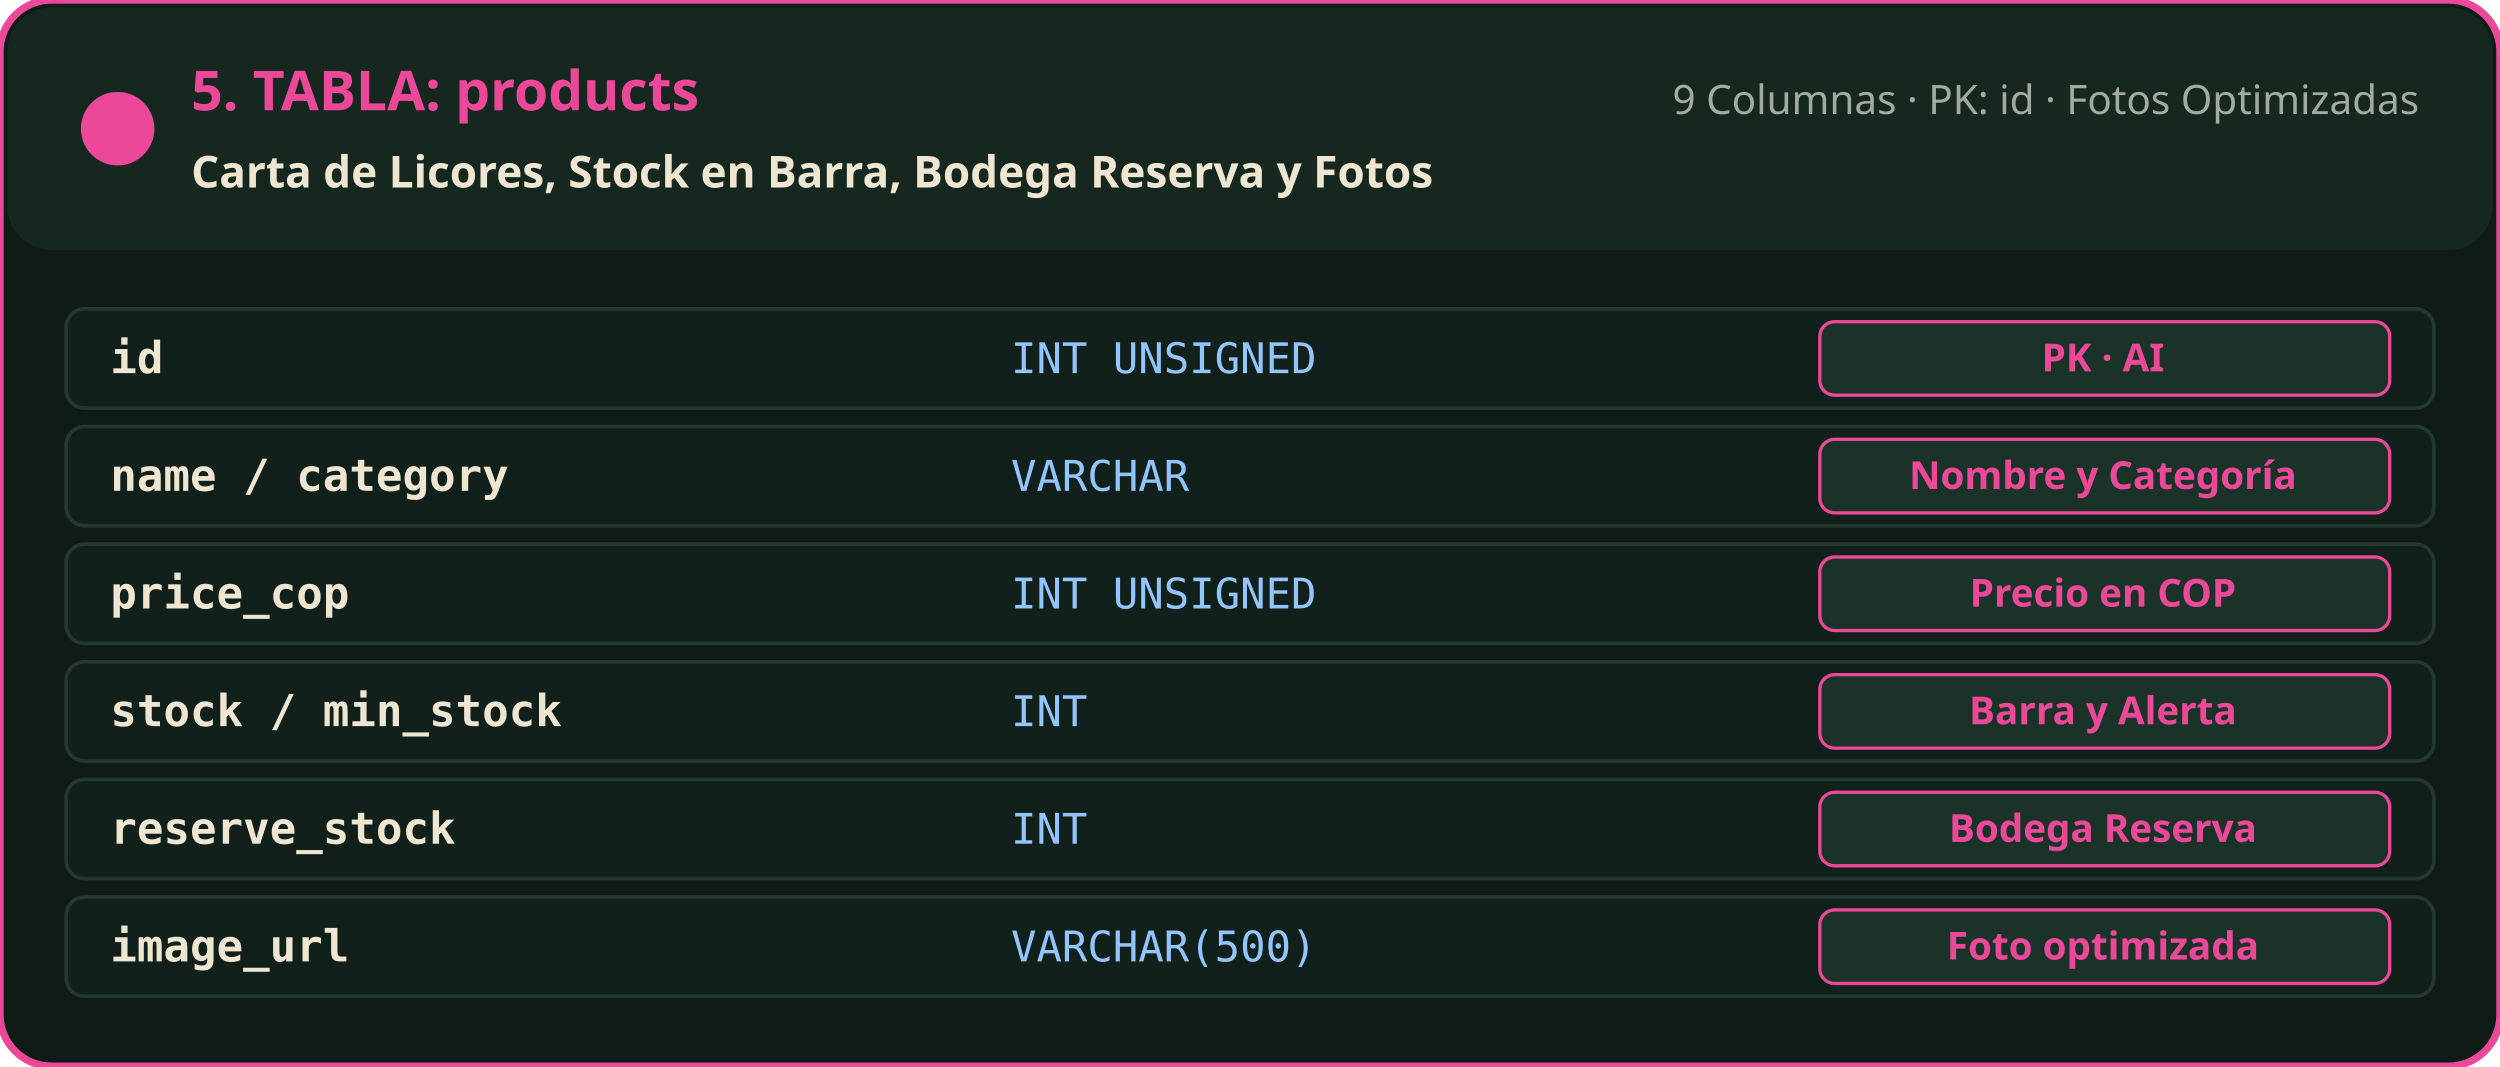
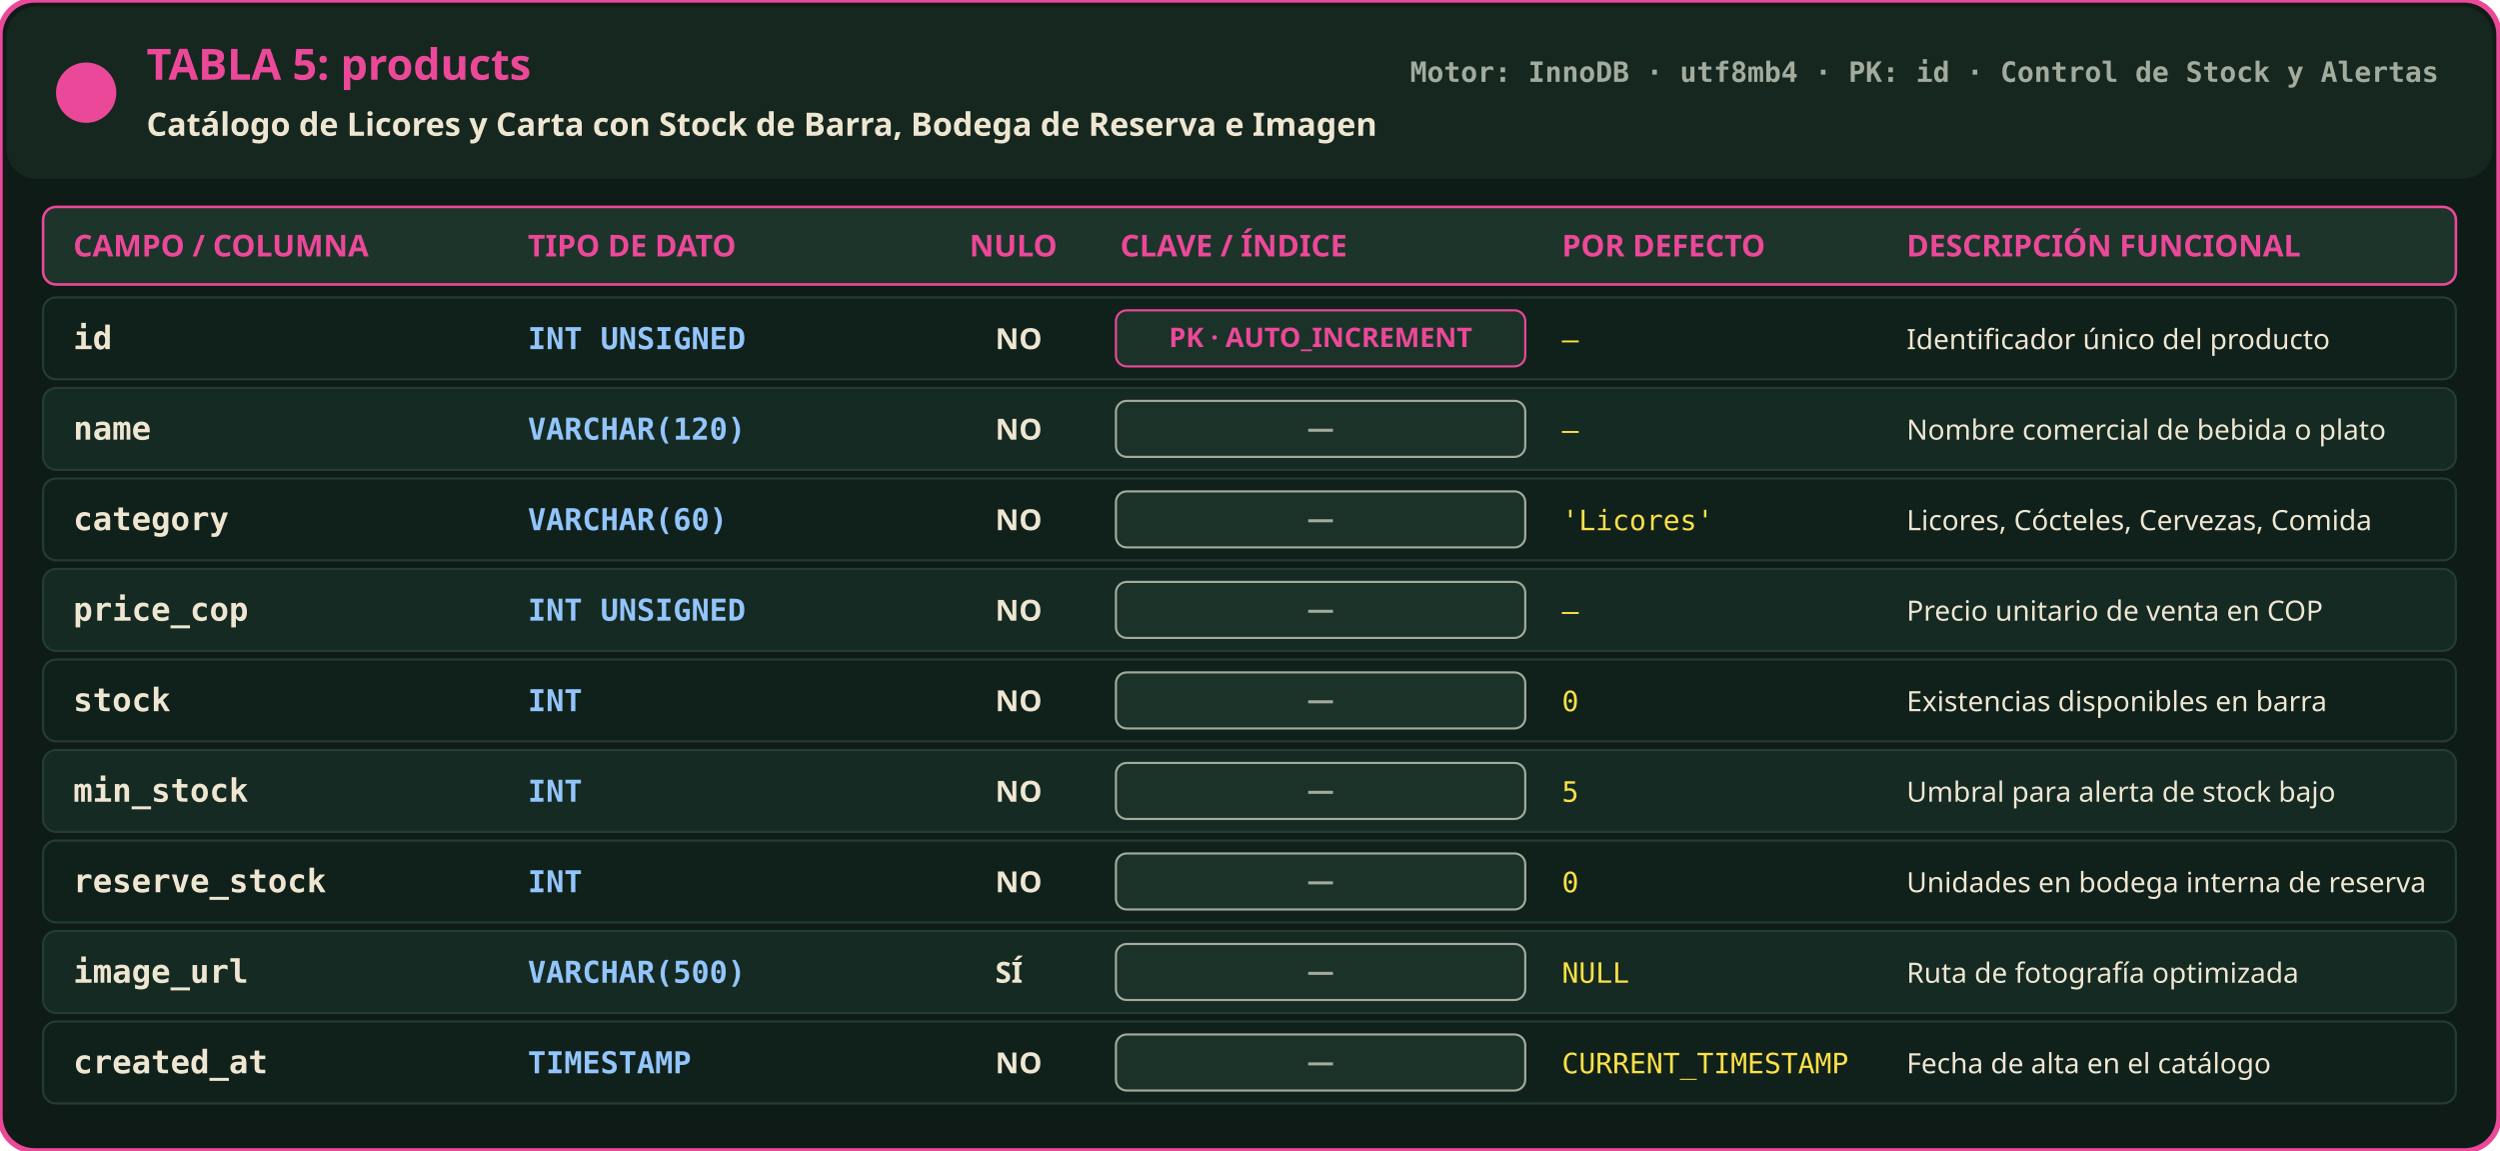
- <svg xmlns="http://www.w3.org/2000/svg" width="680" height="290" viewBox="0 0 680 290">
-   <rect width="680" height="290" rx="14" fill="#0E1B17" stroke="#EC4899" stroke-width="2" />
-   <rect x="2" y="2" width="676" height="66" rx="12" fill="#15271F" />
-   <circle cx="32" cy="35" r="10" fill="#EC4899" />
-   <text x="52" y="30" fill="#EC4899" font-family="Segoe UI, sans-serif" font-size="15" font-weight="800">5. TABLA: products</text>
-   <text x="52" y="51" fill="#EFE6D2" font-family="Segoe UI, sans-serif" font-size="12" font-weight="600">Carta de Licores, Stock en Barra, Bodega Reserva y Fotos</text>
-   <text x="658" y="31" fill="#A3AB9D" font-family="Segoe UI, sans-serif" font-size="11" text-anchor="end">9 Columnas · PK: id · Fotos Optimizadas</text>
-   <rect x="18" y="84" width="644" height="27" rx="5" fill="#11201A" stroke="#24382F" />
-   <text x="30" y="101.5" fill="#EFE6D2" font-family="Consolas, monospace" font-size="12" font-weight="700">id</text>
-   <text x="275" y="101.5" fill="#93C5FD" font-family="Consolas, monospace" font-size="11.5">INT UNSIGNED</text>
-   <rect x="495" y="87.5" width="155" height="20" rx="4" fill="#1B3228" stroke="#EC4899" stroke-width="0.9" />
-   <text x="572" y="101" fill="#EC4899" font-family="Segoe UI, sans-serif" font-size="10.5" font-weight="700" text-anchor="middle">PK · AI</text>
-   <rect x="18" y="116" width="644" height="27" rx="5" fill="#11201A" stroke="#24382F" />
-   <text x="30" y="133.5" fill="#EFE6D2" font-family="Consolas, monospace" font-size="12" font-weight="700">name / category</text>
-   <text x="275" y="133.5" fill="#93C5FD" font-family="Consolas, monospace" font-size="11.5">VARCHAR</text>
-   <rect x="495" y="119.5" width="155" height="20" rx="4" fill="#1B3228" stroke="#EC4899" stroke-width="0.9" />
-   <text x="572" y="133" fill="#EC4899" font-family="Segoe UI, sans-serif" font-size="10.5" font-weight="700" text-anchor="middle">Nombre y Categoría</text>
-   <rect x="18" y="148" width="644" height="27" rx="5" fill="#11201A" stroke="#24382F" />
-   <text x="30" y="165.5" fill="#EFE6D2" font-family="Consolas, monospace" font-size="12" font-weight="700">price_cop</text>
-   <text x="275" y="165.5" fill="#93C5FD" font-family="Consolas, monospace" font-size="11.5">INT UNSIGNED</text>
-   <rect x="495" y="151.5" width="155" height="20" rx="4" fill="#1B3228" stroke="#EC4899" stroke-width="0.9" />
-   <text x="572" y="165" fill="#EC4899" font-family="Segoe UI, sans-serif" font-size="10.5" font-weight="700" text-anchor="middle">Precio en COP</text>
-   <rect x="18" y="180" width="644" height="27" rx="5" fill="#11201A" stroke="#24382F" />
-   <text x="30" y="197.5" fill="#EFE6D2" font-family="Consolas, monospace" font-size="12" font-weight="700">stock / min_stock</text>
-   <text x="275" y="197.5" fill="#93C5FD" font-family="Consolas, monospace" font-size="11.5">INT</text>
-   <rect x="495" y="183.5" width="155" height="20" rx="4" fill="#1B3228" stroke="#EC4899" stroke-width="0.9" />
-   <text x="572" y="197" fill="#EC4899" font-family="Segoe UI, sans-serif" font-size="10.5" font-weight="700" text-anchor="middle">Barra y Alerta</text>
-   <rect x="18" y="212" width="644" height="27" rx="5" fill="#11201A" stroke="#24382F" />
-   <text x="30" y="229.5" fill="#EFE6D2" font-family="Consolas, monospace" font-size="12" font-weight="700">reserve_stock</text>
-   <text x="275" y="229.5" fill="#93C5FD" font-family="Consolas, monospace" font-size="11.5">INT</text>
-   <rect x="495" y="215.5" width="155" height="20" rx="4" fill="#1B3228" stroke="#EC4899" stroke-width="0.9" />
-   <text x="572" y="229" fill="#EC4899" font-family="Segoe UI, sans-serif" font-size="10.5" font-weight="700" text-anchor="middle">Bodega Reserva</text>
-   <rect x="18" y="244" width="644" height="27" rx="5" fill="#11201A" stroke="#24382F" />
-   <text x="30" y="261.5" fill="#EFE6D2" font-family="Consolas, monospace" font-size="12" font-weight="700">image_url</text>
-   <text x="275" y="261.5" fill="#93C5FD" font-family="Consolas, monospace" font-size="11.5">VARCHAR(500)</text>
-   <rect x="495" y="247.5" width="155" height="20" rx="4" fill="#1B3228" stroke="#EC4899" stroke-width="0.9" />
-   <text x="572" y="261" fill="#EC4899" font-family="Segoe UI, sans-serif" font-size="10.5" font-weight="700" text-anchor="middle">Foto optimizada</text>
+ <svg xmlns="http://www.w3.org/2000/svg" width="1160" height="534" viewBox="0 0 1160 534">
+   <rect width="1160" height="534" rx="16" fill="#0E1B17" stroke="#EC4899" stroke-width="2.5" />
+   <rect x="3" y="3" width="1154" height="80" rx="14" fill="#15271F" />
+   <circle cx="40" cy="43" r="14" fill="#EC4899" />
+   <text x="68" y="37" fill="#EC4899" font-family="Segoe UI, sans-serif" font-size="20" font-weight="900">TABLA 5: products</text>
+   <text x="68" y="63" fill="#EFE6D2" font-family="Segoe UI, sans-serif" font-size="15" font-weight="600">Catálogo de Licores y Carta con Stock de Barra, Bodega de Reserva e Imagen</text>
+   <text x="1132" y="38" fill="#A3AB9D" font-family="Consolas, monospace" font-size="13" font-weight="700" text-anchor="end">Motor: InnoDB · utf8mb4 · PK: id · Control de Stock y Alertas</text>
+   <rect x="20" y="96" width="1120" height="36" rx="6" fill="#1C342A" stroke="#EC4899" stroke-width="1.2" />
+   <text x="34" y="119" fill="#EC4899" font-family="Segoe UI, sans-serif" font-size="14" font-weight="800">CAMPO / COLUMNA</text>
+   <text x="245" y="119" fill="#EC4899" font-family="Segoe UI, sans-serif" font-size="14" font-weight="800">TIPO DE DATO</text>
+   <text x="450" y="119" fill="#EC4899" font-family="Segoe UI, sans-serif" font-size="14" font-weight="800">NULO</text>
+   <text x="520" y="119" fill="#EC4899" font-family="Segoe UI, sans-serif" font-size="14" font-weight="800">CLAVE / ÍNDICE</text>
+   <text x="725" y="119" fill="#EC4899" font-family="Segoe UI, sans-serif" font-size="14" font-weight="800">POR DEFECTO</text>
+   <text x="885" y="119" fill="#EC4899" font-family="Segoe UI, sans-serif" font-size="14" font-weight="800">DESCRIPCIÓN FUNCIONAL</text>
+   <rect x="20" y="138" width="1120" height="38" rx="6" fill="#10211B" stroke="#243D32" />
+   <text x="34" y="162" fill="#EFE6D2" font-family="Consolas, monospace" font-size="15" font-weight="700">id</text>
+   <text x="245" y="162" fill="#93C5FD" font-family="Consolas, monospace" font-size="14" font-weight="600">INT UNSIGNED</text>
+   <text x="462" y="162" fill="#EFE6D2" font-family="Segoe UI, sans-serif" font-size="13.5" font-weight="700">NO</text>
+   <rect x="518" y="144" width="190" height="26" rx="5" fill="#1B3228" stroke="#EC4899" stroke-width="1" />
+   <text x="613" y="161" fill="#EC4899" font-family="Segoe UI, sans-serif" font-size="12.5" font-weight="800" text-anchor="middle">PK · AUTO_INCREMENT</text>
+   <text x="725" y="162" fill="#FDE047" font-family="Consolas, monospace" font-size="13">—</text>
+   <text x="885" y="162" fill="#EFE6D2" font-family="Segoe UI, sans-serif" font-size="13">Identificador único del producto</text>
+   <rect x="20" y="180" width="1120" height="38" rx="6" fill="#152A22" stroke="#243D32" />
+   <text x="34" y="204" fill="#EFE6D2" font-family="Consolas, monospace" font-size="15" font-weight="700">name</text>
+   <text x="245" y="204" fill="#93C5FD" font-family="Consolas, monospace" font-size="14" font-weight="600">VARCHAR(120)</text>
+   <text x="462" y="204" fill="#EFE6D2" font-family="Segoe UI, sans-serif" font-size="13.5" font-weight="700">NO</text>
+   <rect x="518" y="186" width="190" height="26" rx="5" fill="#1B3228" stroke="#A3AB9D" stroke-width="1" />
+   <text x="613" y="203" fill="#A3AB9D" font-family="Segoe UI, sans-serif" font-size="12.5" font-weight="800" text-anchor="middle">—</text>
+   <text x="725" y="204" fill="#FDE047" font-family="Consolas, monospace" font-size="13">—</text>
+   <text x="885" y="204" fill="#EFE6D2" font-family="Segoe UI, sans-serif" font-size="13">Nombre comercial de bebida o plato</text>
+   <rect x="20" y="222" width="1120" height="38" rx="6" fill="#10211B" stroke="#243D32" />
+   <text x="34" y="246" fill="#EFE6D2" font-family="Consolas, monospace" font-size="15" font-weight="700">category</text>
+   <text x="245" y="246" fill="#93C5FD" font-family="Consolas, monospace" font-size="14" font-weight="600">VARCHAR(60)</text>
+   <text x="462" y="246" fill="#EFE6D2" font-family="Segoe UI, sans-serif" font-size="13.5" font-weight="700">NO</text>
+   <rect x="518" y="228" width="190" height="26" rx="5" fill="#1B3228" stroke="#A3AB9D" stroke-width="1" />
+   <text x="613" y="245" fill="#A3AB9D" font-family="Segoe UI, sans-serif" font-size="12.5" font-weight="800" text-anchor="middle">—</text>
+   <text x="725" y="246" fill="#FDE047" font-family="Consolas, monospace" font-size="13">'Licores'</text>
+   <text x="885" y="246" fill="#EFE6D2" font-family="Segoe UI, sans-serif" font-size="13">Licores, Cócteles, Cervezas, Comida</text>
+   <rect x="20" y="264" width="1120" height="38" rx="6" fill="#152A22" stroke="#243D32" />
+   <text x="34" y="288" fill="#EFE6D2" font-family="Consolas, monospace" font-size="15" font-weight="700">price_cop</text>
+   <text x="245" y="288" fill="#93C5FD" font-family="Consolas, monospace" font-size="14" font-weight="600">INT UNSIGNED</text>
+   <text x="462" y="288" fill="#EFE6D2" font-family="Segoe UI, sans-serif" font-size="13.5" font-weight="700">NO</text>
+   <rect x="518" y="270" width="190" height="26" rx="5" fill="#1B3228" stroke="#A3AB9D" stroke-width="1" />
+   <text x="613" y="287" fill="#A3AB9D" font-family="Segoe UI, sans-serif" font-size="12.5" font-weight="800" text-anchor="middle">—</text>
+   <text x="725" y="288" fill="#FDE047" font-family="Consolas, monospace" font-size="13">—</text>
+   <text x="885" y="288" fill="#EFE6D2" font-family="Segoe UI, sans-serif" font-size="13">Precio unitario de venta en COP</text>
+   <rect x="20" y="306" width="1120" height="38" rx="6" fill="#10211B" stroke="#243D32" />
+   <text x="34" y="330" fill="#EFE6D2" font-family="Consolas, monospace" font-size="15" font-weight="700">stock</text>
+   <text x="245" y="330" fill="#93C5FD" font-family="Consolas, monospace" font-size="14" font-weight="600">INT</text>
+   <text x="462" y="330" fill="#EFE6D2" font-family="Segoe UI, sans-serif" font-size="13.5" font-weight="700">NO</text>
+   <rect x="518" y="312" width="190" height="26" rx="5" fill="#1B3228" stroke="#A3AB9D" stroke-width="1" />
+   <text x="613" y="329" fill="#A3AB9D" font-family="Segoe UI, sans-serif" font-size="12.5" font-weight="800" text-anchor="middle">—</text>
+   <text x="725" y="330" fill="#FDE047" font-family="Consolas, monospace" font-size="13">0</text>
+   <text x="885" y="330" fill="#EFE6D2" font-family="Segoe UI, sans-serif" font-size="13">Existencias disponibles en barra</text>
+   <rect x="20" y="348" width="1120" height="38" rx="6" fill="#152A22" stroke="#243D32" />
+   <text x="34" y="372" fill="#EFE6D2" font-family="Consolas, monospace" font-size="15" font-weight="700">min_stock</text>
+   <text x="245" y="372" fill="#93C5FD" font-family="Consolas, monospace" font-size="14" font-weight="600">INT</text>
+   <text x="462" y="372" fill="#EFE6D2" font-family="Segoe UI, sans-serif" font-size="13.5" font-weight="700">NO</text>
+   <rect x="518" y="354" width="190" height="26" rx="5" fill="#1B3228" stroke="#A3AB9D" stroke-width="1" />
+   <text x="613" y="371" fill="#A3AB9D" font-family="Segoe UI, sans-serif" font-size="12.5" font-weight="800" text-anchor="middle">—</text>
+   <text x="725" y="372" fill="#FDE047" font-family="Consolas, monospace" font-size="13">5</text>
+   <text x="885" y="372" fill="#EFE6D2" font-family="Segoe UI, sans-serif" font-size="13">Umbral para alerta de stock bajo</text>
+   <rect x="20" y="390" width="1120" height="38" rx="6" fill="#10211B" stroke="#243D32" />
+   <text x="34" y="414" fill="#EFE6D2" font-family="Consolas, monospace" font-size="15" font-weight="700">reserve_stock</text>
+   <text x="245" y="414" fill="#93C5FD" font-family="Consolas, monospace" font-size="14" font-weight="600">INT</text>
+   <text x="462" y="414" fill="#EFE6D2" font-family="Segoe UI, sans-serif" font-size="13.5" font-weight="700">NO</text>
+   <rect x="518" y="396" width="190" height="26" rx="5" fill="#1B3228" stroke="#A3AB9D" stroke-width="1" />
+   <text x="613" y="413" fill="#A3AB9D" font-family="Segoe UI, sans-serif" font-size="12.5" font-weight="800" text-anchor="middle">—</text>
+   <text x="725" y="414" fill="#FDE047" font-family="Consolas, monospace" font-size="13">0</text>
+   <text x="885" y="414" fill="#EFE6D2" font-family="Segoe UI, sans-serif" font-size="13">Unidades en bodega interna de reserva</text>
+   <rect x="20" y="432" width="1120" height="38" rx="6" fill="#152A22" stroke="#243D32" />
+   <text x="34" y="456" fill="#EFE6D2" font-family="Consolas, monospace" font-size="15" font-weight="700">image_url</text>
+   <text x="245" y="456" fill="#93C5FD" font-family="Consolas, monospace" font-size="14" font-weight="600">VARCHAR(500)</text>
+   <text x="462" y="456" fill="#EFE6D2" font-family="Segoe UI, sans-serif" font-size="13.5" font-weight="700">SÍ</text>
+   <rect x="518" y="438" width="190" height="26" rx="5" fill="#1B3228" stroke="#A3AB9D" stroke-width="1" />
+   <text x="613" y="455" fill="#A3AB9D" font-family="Segoe UI, sans-serif" font-size="12.5" font-weight="800" text-anchor="middle">—</text>
+   <text x="725" y="456" fill="#FDE047" font-family="Consolas, monospace" font-size="13">NULL</text>
+   <text x="885" y="456" fill="#EFE6D2" font-family="Segoe UI, sans-serif" font-size="13">Ruta de fotografía optimizada</text>
+   <rect x="20" y="474" width="1120" height="38" rx="6" fill="#10211B" stroke="#243D32" />
+   <text x="34" y="498" fill="#EFE6D2" font-family="Consolas, monospace" font-size="15" font-weight="700">created_at</text>
+   <text x="245" y="498" fill="#93C5FD" font-family="Consolas, monospace" font-size="14" font-weight="600">TIMESTAMP</text>
+   <text x="462" y="498" fill="#EFE6D2" font-family="Segoe UI, sans-serif" font-size="13.5" font-weight="700">NO</text>
+   <rect x="518" y="480" width="190" height="26" rx="5" fill="#1B3228" stroke="#A3AB9D" stroke-width="1" />
+   <text x="613" y="497" fill="#A3AB9D" font-family="Segoe UI, sans-serif" font-size="12.5" font-weight="800" text-anchor="middle">—</text>
+   <text x="725" y="498" fill="#FDE047" font-family="Consolas, monospace" font-size="13">CURRENT_TIMESTAMP</text>
+   <text x="885" y="498" fill="#EFE6D2" font-family="Segoe UI, sans-serif" font-size="13">Fecha de alta en el catálogo</text>
</svg>
